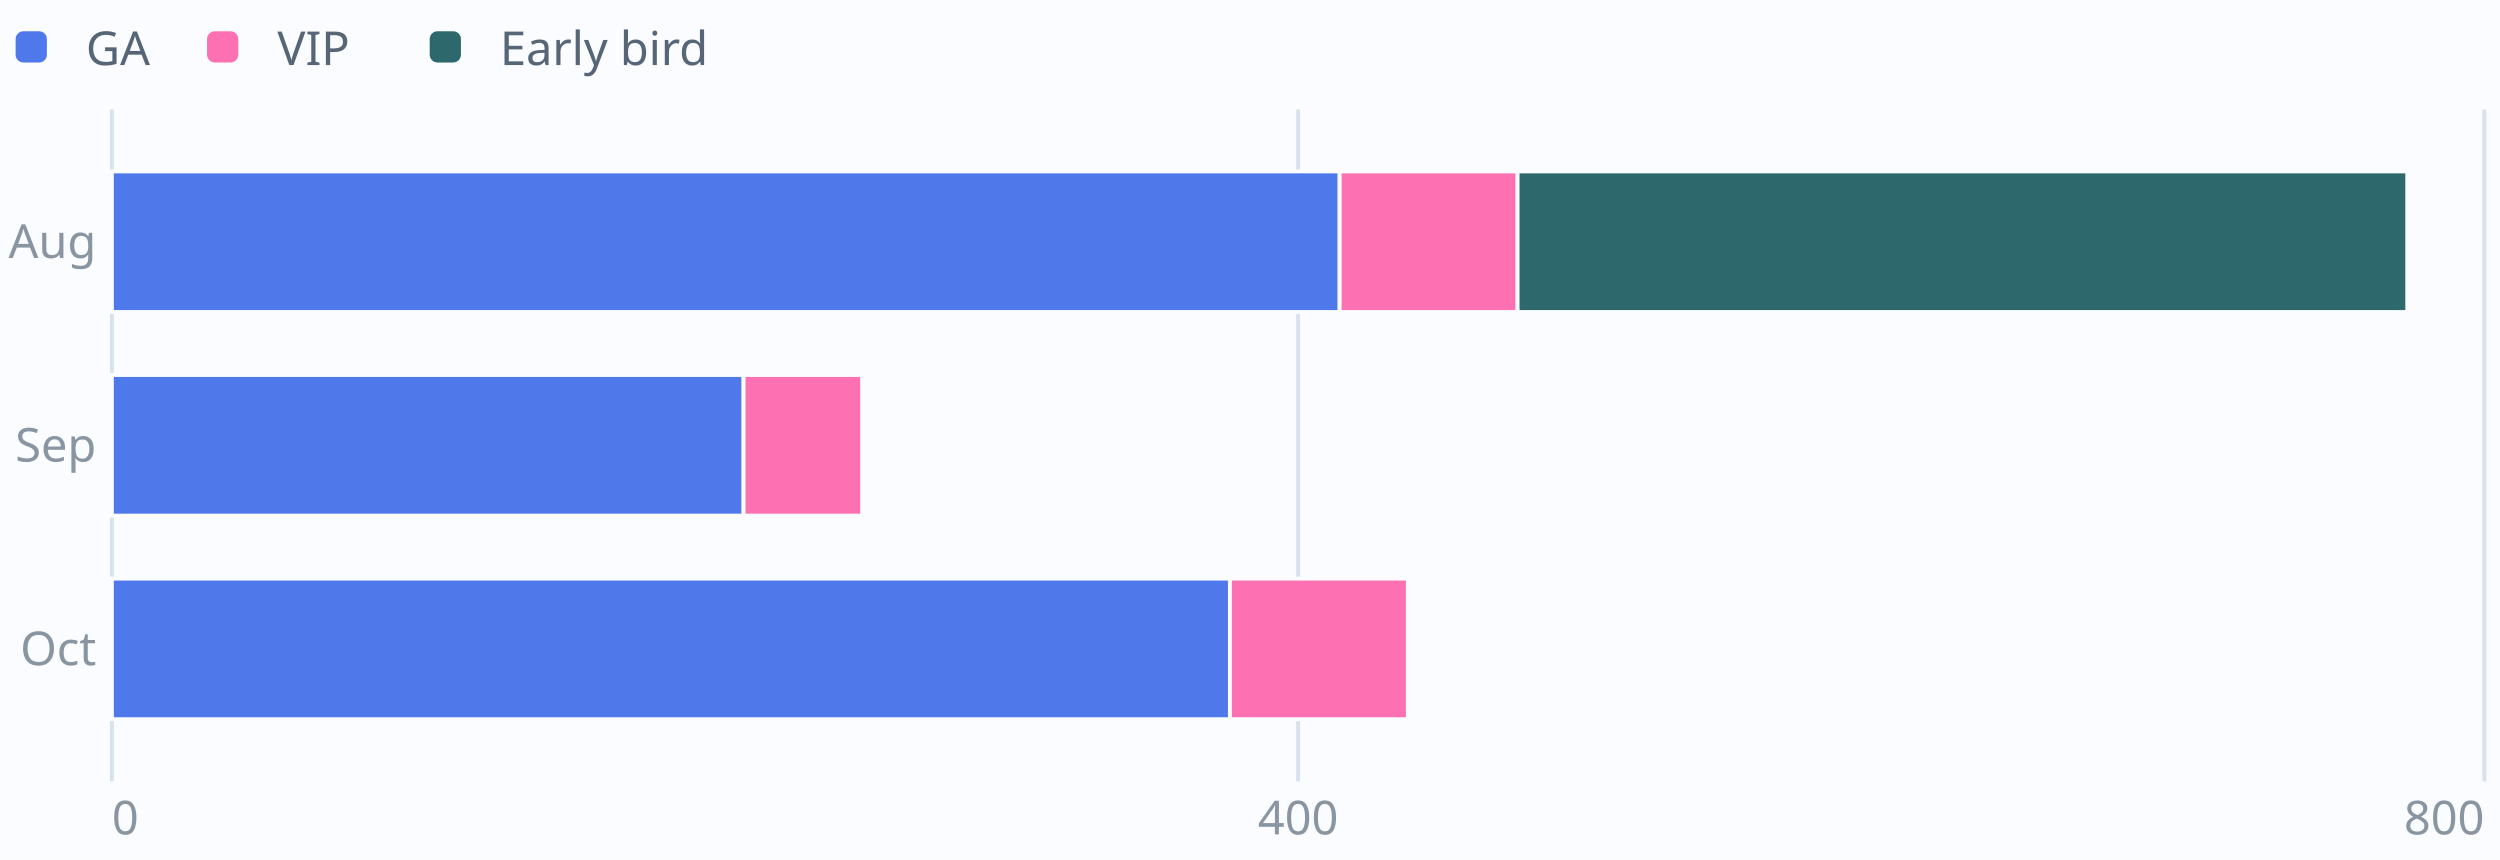
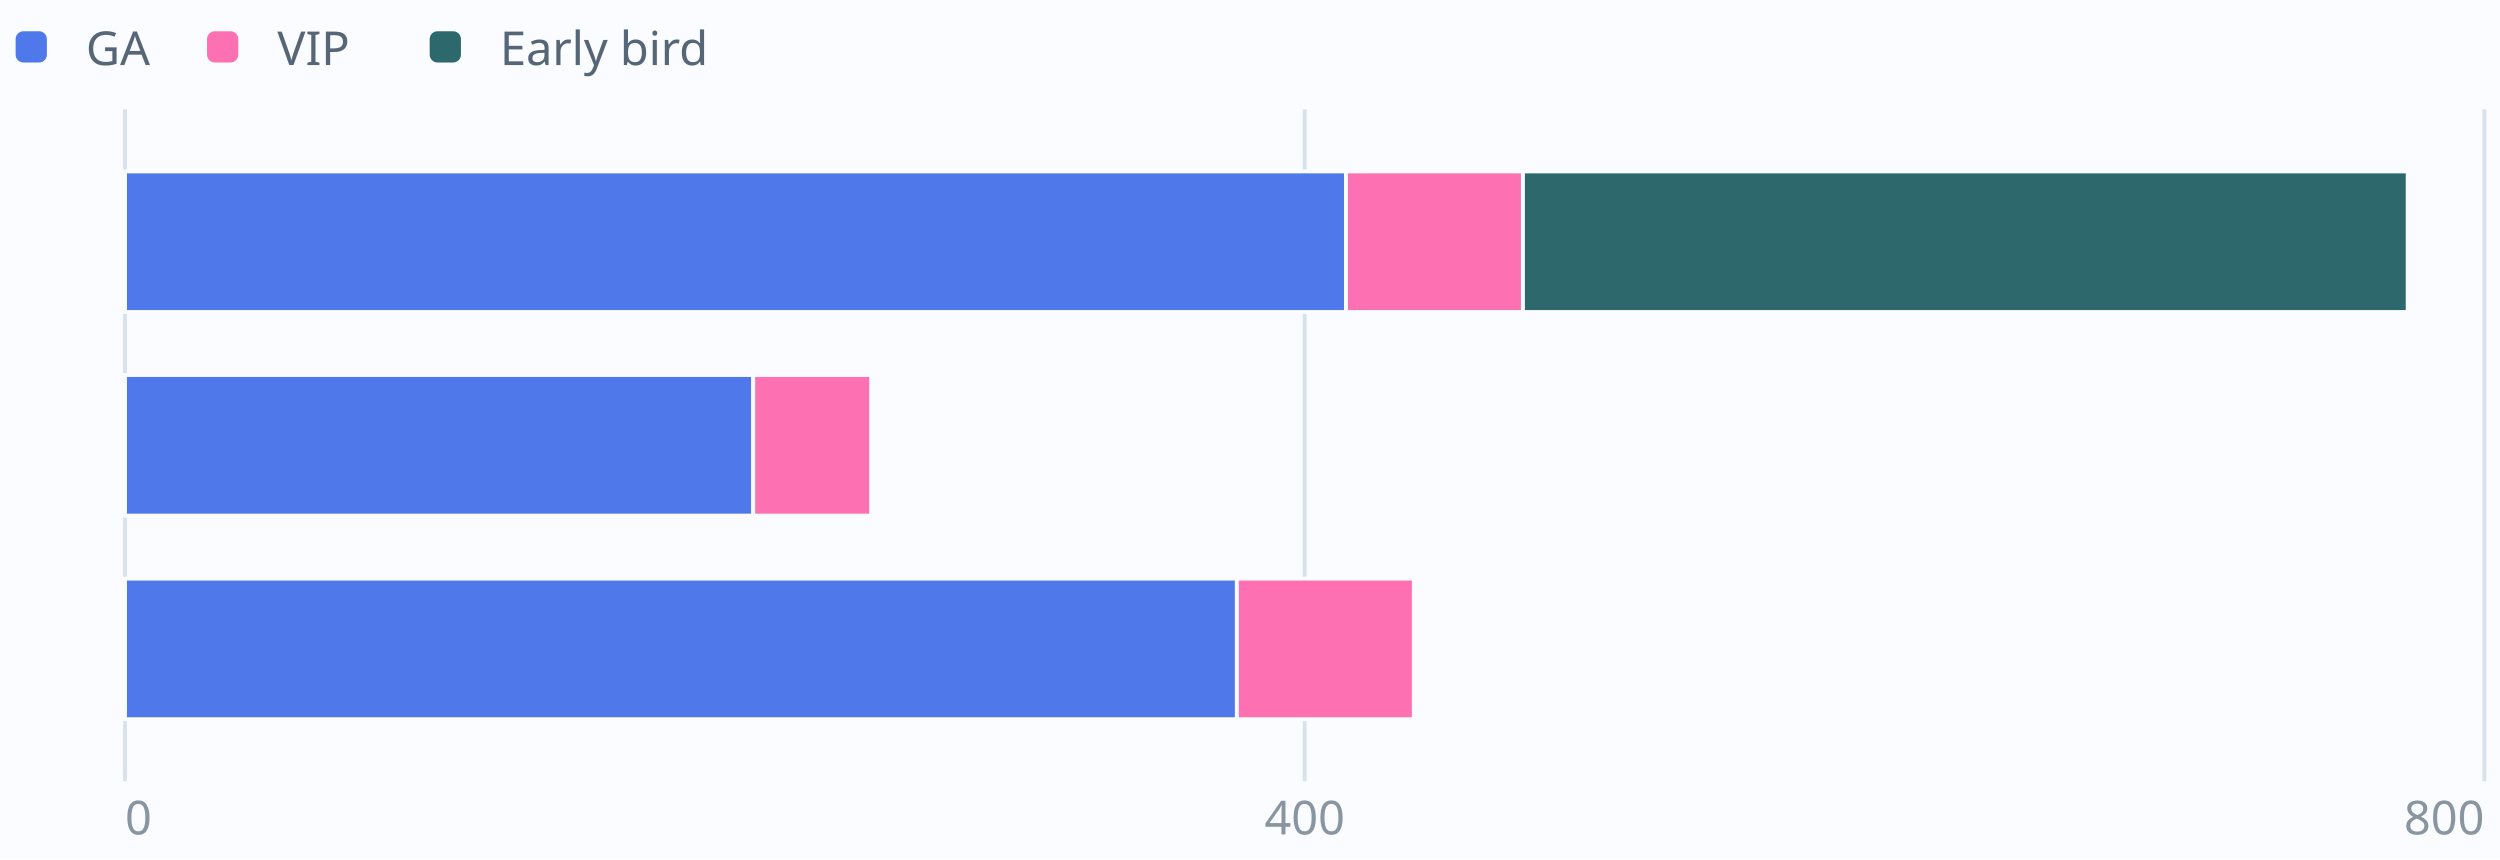
<svg xmlns="http://www.w3.org/2000/svg" class="ts-chart" width="640" height="220" viewBox="0 -24 640 220" role="img" aria-roledescription="chart" aria-label="GA is carrying the show" style="font-family:Intermission,system-ui,sans-serif;font-size:12px;font-variant-numeric:tabular-nums;color:#566676;background:#fafcff;display:block;overflow:visible">
  <style>[data-ts-key^="label-"]{paint-order:stroke;stroke:#fafcff;stroke-width:3px;stroke-linejoin:round}</style>
  <rect x="0" y="-24" width="640" height="220" fill="#fafcff" />
  <g data-slot="chart-legend" aria-hidden="true">
    <rect x="4" y="-16" width="8" height="8" rx="2" fill="#4f79ea" />
    <text x="22" y="-12" dominant-baseline="central" fill="#566676">GA</text>
    <rect x="53" y="-16" width="8" height="8" rx="2" fill="#fd71b2" />
    <text x="71" y="-12" dominant-baseline="central" fill="#566676">VIP</text>
    <rect x="110" y="-16" width="8" height="8" rx="2" fill="#2d696c" />
    <text x="128" y="-12" dominant-baseline="central" fill="#566676">Early bird</text>
  </g>
  <g data-ts-key="grid" class="ts-chart__grid" aria-hidden="true" stroke="#d7e2ed" stroke-opacity="0.11" stroke-width="1">
-     <line data-ts-key="x-grid:number:0" stroke="#d7e2ed" stroke-opacity="1" x1="28.64" y1="4" x2="28.64" y2="176" />
-     <line data-ts-key="x-grid:number:400" stroke="#d7e2ed" stroke-opacity="1" x1="332.32" y1="4" x2="332.32" y2="176" />
+     <line data-ts-key="x-grid:number:0" stroke="#d7e2ed" stroke-opacity="1" x1="32" y1="4" x2="32" y2="176" />
+     <line data-ts-key="x-grid:number:400" stroke="#d7e2ed" stroke-opacity="1" x1="334" y1="4" x2="334" y2="176" />
    <line data-ts-key="x-grid:number:800" stroke="#d7e2ed" stroke-opacity="1" x1="636" y1="4" x2="636" y2="176" />
  </g>
  <g data-ts-key="marks" class="ts-chart__marks">
    <g data-ts-key="series-1" class="ts-chart__bar ts-chart__bar-x" aria-hidden="true">
-       <rect data-ts-key="series-1:string:2:GA:string:3:Aug" fill="#4f79ea" stroke="#fafcff" stroke-width="1" stroke-dasharray="none" x="28.64" y="19.88" width="314.31" height="36" />
-       <rect data-ts-key="series-1:string:2:GA:string:3:Sep" fill="#4f79ea" stroke="#fafcff" stroke-width="1" stroke-dasharray="none" x="28.64" y="72" width="161.71" height="36" />
-       <rect data-ts-key="series-1:string:2:GA:string:3:Oct" fill="#4f79ea" stroke="#fafcff" stroke-width="1" stroke-dasharray="none" x="28.64" y="124.12" width="286.22" height="36" />
+       <rect data-ts-key="series-1:string:2:GA:string:3:Aug" fill="#4f79ea" stroke="#fafcff" stroke-width="1" stroke-dasharray="none" x="32" y="19.88" width="312.57" height="36" />
+       <rect data-ts-key="series-1:string:2:GA:string:3:Sep" fill="#4f79ea" stroke="#fafcff" stroke-width="1" stroke-dasharray="none" x="32" y="72" width="160.82" height="36" />
+       <rect data-ts-key="series-1:string:2:GA:string:3:Oct" fill="#4f79ea" stroke="#fafcff" stroke-width="1" stroke-dasharray="none" x="32" y="124.12" width="284.64" height="36" />
    </g>
    <g data-ts-key="series-2" class="ts-chart__bar ts-chart__bar-x" aria-hidden="true">
-       <rect data-ts-key="series-2:string:3:VIP:string:3:Aug" fill="#fd71b2" stroke="#fafcff" stroke-width="1" stroke-dasharray="none" x="342.95" y="19.88" width="45.55" height="36" />
-       <rect data-ts-key="series-2:string:3:VIP:string:3:Sep" fill="#fd71b2" stroke="#fafcff" stroke-width="1" stroke-dasharray="none" x="190.35" y="72" width="30.37" height="36" />
-       <rect data-ts-key="series-2:string:3:VIP:string:3:Oct" fill="#fd71b2" stroke="#fafcff" stroke-width="1" stroke-dasharray="none" x="314.86" y="124.12" width="45.55" height="36" />
+       <rect data-ts-key="series-2:string:3:VIP:string:3:Aug" fill="#fd71b2" stroke="#fafcff" stroke-width="1" stroke-dasharray="none" x="344.57" y="19.88" width="45.3" height="36" />
+       <rect data-ts-key="series-2:string:3:VIP:string:3:Sep" fill="#fd71b2" stroke="#fafcff" stroke-width="1" stroke-dasharray="none" x="192.82" y="72" width="30.2" height="36" />
+       <rect data-ts-key="series-2:string:3:VIP:string:3:Oct" fill="#fd71b2" stroke="#fafcff" stroke-width="1" stroke-dasharray="none" x="316.64" y="124.12" width="45.3" height="36" />
    </g>
    <g data-ts-key="series-3" class="ts-chart__bar ts-chart__bar-x" aria-hidden="true">
-       <rect data-ts-key="series-3:string:10:Early bird:string:3:Aug" fill="#2d696c" stroke="#fafcff" stroke-width="1" stroke-dasharray="none" x="388.5" y="19.88" width="227.76" height="36" />
+       <rect data-ts-key="series-3:string:10:Early bird:string:3:Aug" fill="#2d696c" stroke="#fafcff" stroke-width="1" stroke-dasharray="none" x="389.87" y="19.88" width="226.5" height="36" />
+     </g>
+     <g data-ts-key="label-category" class="ts-chart__text" aria-hidden="true">
+       <text data-ts-key="label-category:object:null:string:15:[&quot;Aug&quot;,0,&quot;Aug&quot;]" fill="#566676" x="28" y="37.88" text-anchor="end" dominant-baseline="middle" font-size="12" font-family="inherit" />
+       <text data-ts-key="label-category:object:null:string:15:[&quot;Sep&quot;,0,&quot;Sep&quot;]" fill="#566676" x="28" y="90" text-anchor="end" dominant-baseline="middle" font-size="12" font-family="inherit" />
+       <text data-ts-key="label-category:object:null:string:15:[&quot;Oct&quot;,0,&quot;Oct&quot;]" fill="#566676" x="28" y="142.12" text-anchor="end" dominant-baseline="middle" font-size="12" font-family="inherit" />
    </g>
  </g>
  <g data-ts-key="axes" class="ts-chart__axes" aria-hidden="true">
-     <text data-ts-key="x-tick-label:number:0" fill="#566676" fill-opacity="0.68" x="28.64" y="189.6" text-anchor="start" font-size="12" font-family="inherit">0</text>
-     <text data-ts-key="x-tick-label:number:400" fill="#566676" fill-opacity="0.68" x="332.32" y="189.6" text-anchor="middle" font-size="12" font-family="inherit">400</text>
+     <text data-ts-key="x-tick-label:number:0" fill="#566676" fill-opacity="0.68" x="32" y="189.6" text-anchor="start" font-size="12" font-family="inherit">0</text>
+     <text data-ts-key="x-tick-label:number:400" fill="#566676" fill-opacity="0.68" x="334" y="189.6" text-anchor="middle" font-size="12" font-family="inherit">400</text>
    <text data-ts-key="x-tick-label:number:800" fill="#566676" fill-opacity="0.68" x="636" y="189.6" text-anchor="end" font-size="12" font-family="inherit">800</text>
-     <text data-ts-key="y-tick-label:string:3:Aug" fill="#566676" fill-opacity="0.68" x="24.64" y="37.88" text-anchor="end" dominant-baseline="middle" font-size="12" font-family="inherit">Aug</text>
-     <text data-ts-key="y-tick-label:string:3:Sep" fill="#566676" fill-opacity="0.68" x="24.64" y="90" text-anchor="end" dominant-baseline="middle" font-size="12" font-family="inherit">Sep</text>
-     <text data-ts-key="y-tick-label:string:3:Oct" fill="#566676" fill-opacity="0.68" x="24.64" y="142.12" text-anchor="end" dominant-baseline="middle" font-size="12" font-family="inherit">Oct</text>
  </g>
</svg>
